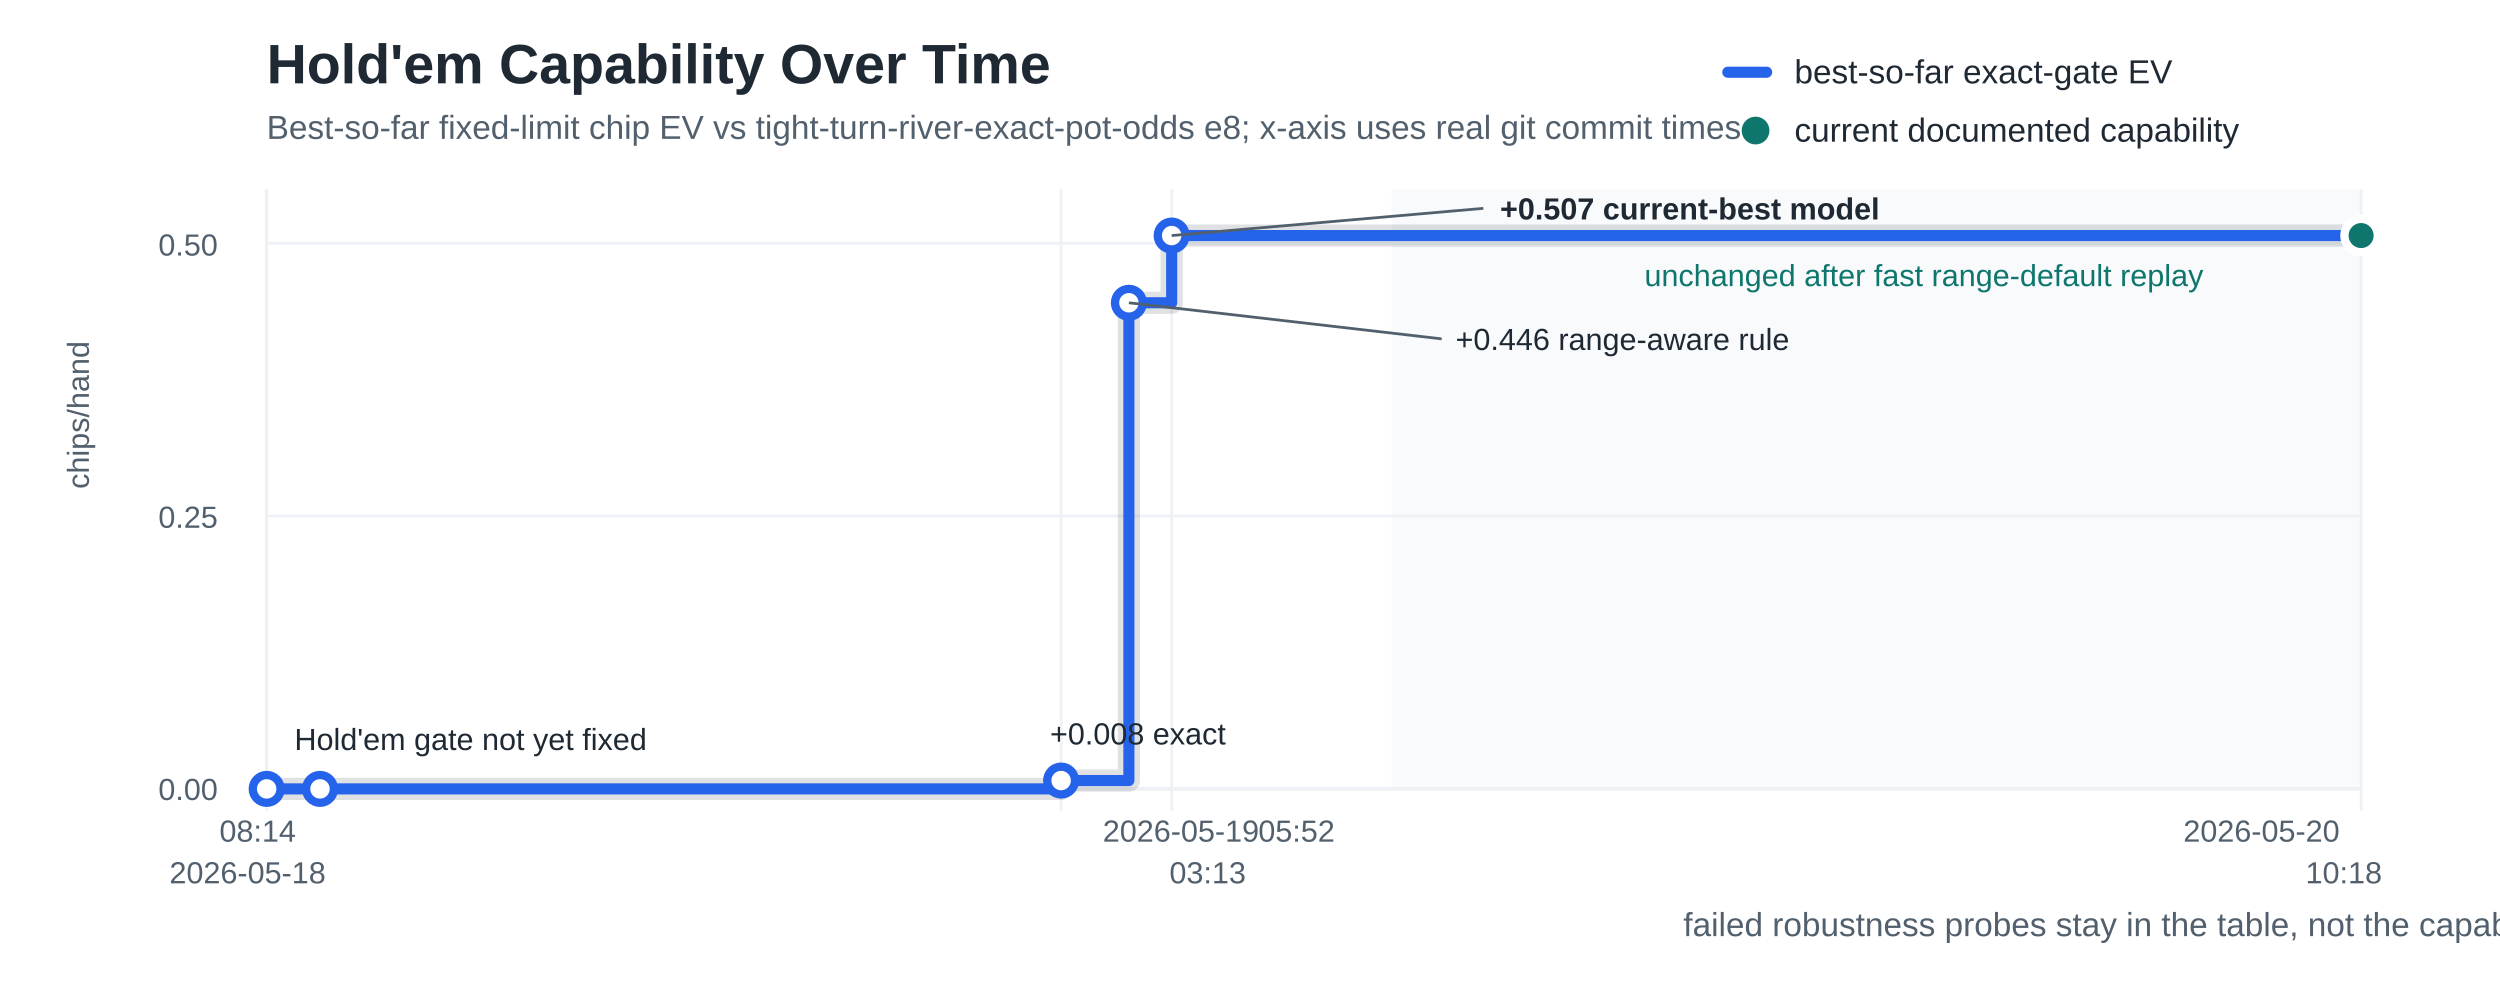
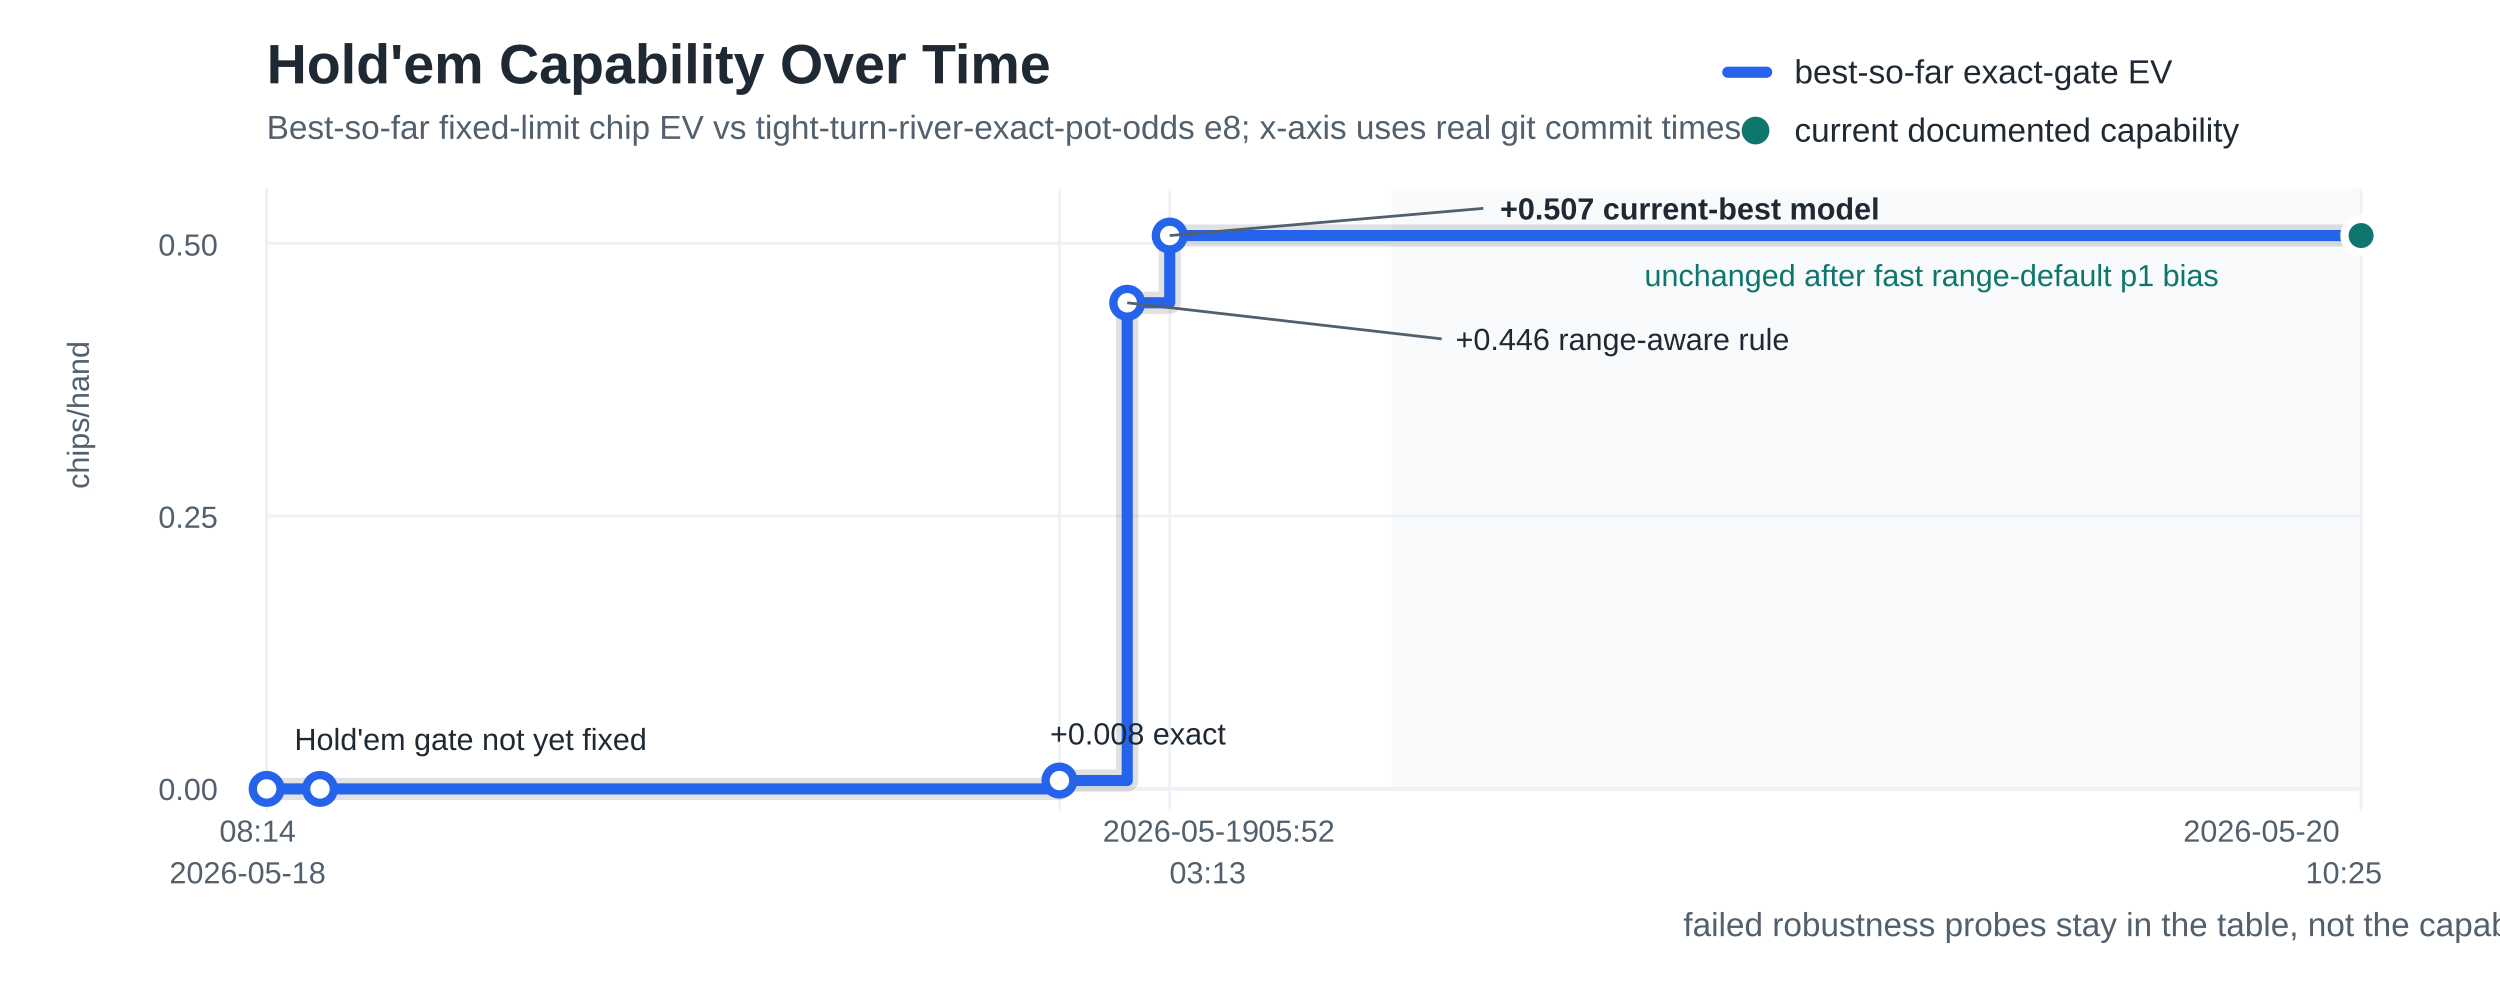
<svg xmlns="http://www.w3.org/2000/svg" width="900" height="360" viewBox="0 0 900 360" role="img" aria-labelledby="title desc">
  <rect width="900" height="360" fill="#ffffff" />
  <rect x="501" y="68" width="349" height="216" fill="#f8fafc" />
  <text x="96" y="30" font-family="Arial, Helvetica, sans-serif" font-size="20" font-weight="700" fill="#1f2933">Hold'em Capability Over Time</text>
  <text x="96" y="50" font-family="Arial, Helvetica, sans-serif" font-size="12" fill="#52606d">Best-so-far fixed-limit chip EV vs tight-turn-river-exact-pot-odds e8; x-axis uses real git commit times</text>
  <g stroke="#d9e2ec" stroke-width="1">
    <line x1="96" y1="284" x2="850" y2="284" />
    <line x1="96" y1="68" x2="96" y2="284" />
  </g>
  <g font-family="Arial, Helvetica, sans-serif" font-size="11" fill="#52606d">
    <line x1="96" y1="284.0" x2="850" y2="284.0" stroke="#eef2f6" stroke-width="1" />
    <text x="57" y="288">0.00</text>
    <line x1="96" y1="185.8" x2="850" y2="185.8" stroke="#eef2f6" stroke-width="1" />
    <text x="57" y="190">0.25</text>
    <line x1="96" y1="87.6" x2="850" y2="87.6" stroke="#eef2f6" stroke-width="1" />
    <text x="57" y="92">0.50</text>
    <text x="32" y="176" transform="rotate(-90 32 176)">chips/hand</text>
  </g>
  <g stroke="#eef2f6" stroke-width="1">
    <line x1="96.0" y1="68" x2="96.0" y2="292" />
-     <line x1="382.0" y1="68" x2="382.0" y2="292" />
-     <line x1="421.8" y1="68" x2="421.8" y2="292" />
+     <line x1="381.4" y1="68" x2="381.4" y2="292" />
+     <line x1="421.1" y1="68" x2="421.1" y2="292" />
    <line x1="850.0" y1="68" x2="850.0" y2="292" />
  </g>
-   <path d="M 96.0 284.0 L 115.2 284.0 L 115.2 284.0 L 382.0 284.0 L 382.0 281.0 L 406.4 281.0 L 406.4 109.0 L 421.8 109.0 L 421.8 84.8 L 850.0 84.8 L 850.0 84.8" fill="none" stroke="#1f2933" stroke-opacity="0.14" stroke-width="8" stroke-linecap="round" stroke-linejoin="round" />
-   <path d="M 96.0 284.0 L 115.2 284.0 L 115.2 284.0 L 382.0 284.0 L 382.0 281.0 L 406.4 281.0 L 406.4 109.0 L 421.8 109.0 L 421.8 84.8 L 850.0 84.8 L 850.0 84.8" fill="none" stroke="#2563eb" stroke-width="4" stroke-linecap="round" stroke-linejoin="round" />
+   <path d="M 96.0 284.0 L 115.2 284.0 L 115.2 284.0 L 381.4 284.0 L 381.4 281.0 L 405.8 281.0 L 405.8 109.0 L 421.1 109.0 L 421.1 84.8 L 850.0 84.8 L 850.0 84.8" fill="none" stroke="#1f2933" stroke-opacity="0.14" stroke-width="8" stroke-linecap="round" stroke-linejoin="round" />
+   <path d="M 96.0 284.0 L 115.2 284.0 L 115.2 284.0 L 381.4 284.0 L 381.4 281.0 L 405.8 281.0 L 405.8 109.0 L 421.1 109.0 L 421.1 84.8 L 850.0 84.8 L 850.0 84.8" fill="none" stroke="#2563eb" stroke-width="4" stroke-linecap="round" stroke-linejoin="round" />
  <g fill="#ffffff" stroke="#2563eb" stroke-width="3">
    <circle cx="96.0" cy="284.0" r="5" />
    <circle cx="115.2" cy="284.0" r="5" />
-     <circle cx="382.0" cy="281.0" r="5" />
-     <circle cx="406.4" cy="109.0" r="5" />
-     <circle cx="421.8" cy="84.8" r="5" />
+     <circle cx="381.4" cy="281.0" r="5" />
+     <circle cx="405.8" cy="109.0" r="5" />
+     <circle cx="421.1" cy="84.8" r="5" />
  </g>
  <circle cx="850.0" cy="84.8" r="6" fill="#0f766e" stroke="#ffffff" stroke-width="3" />
  <g font-family="Arial, Helvetica, sans-serif" font-size="11" fill="#1f2933">
    <text x="106" y="270">Hold'em gate not yet fixed</text>
    <text x="378" y="268">+0.008 exact</text>
-     <line x1="406.4" y1="109.0" x2="519" y2="122" stroke="#52606d" stroke-width="1" />
+     <line x1="405.8" y1="109.0" x2="519" y2="122" stroke="#52606d" stroke-width="1" />
    <text x="524" y="126">+0.446 range-aware rule</text>
-     <line x1="421.8" y1="84.8" x2="534" y2="75" stroke="#52606d" stroke-width="1" />
+     <line x1="421.1" y1="84.8" x2="534" y2="75" stroke="#52606d" stroke-width="1" />
    <text x="540" y="79" font-weight="700">+0.507 current-best model</text>
-     <text x="592" y="103" fill="#0f766e">unchanged after fast range-default replay</text>
+     <text x="592" y="103" fill="#0f766e">unchanged after fast range-default p1 bias</text>
  </g>
  <g font-family="Arial, Helvetica, sans-serif" font-size="11" fill="#52606d">
    <text x="61" y="318">2026-05-18</text>
    <text x="79" y="303">08:14</text>
    <text x="397" y="303">2026-05-19</text>
    <text x="421" y="318">03:13</text>
    <text x="453" y="303">05:52</text>
    <text x="786" y="303">2026-05-20</text>
-     <text x="830" y="318">10:18</text>
+     <text x="830" y="318">10:25</text>
  </g>
  <g font-family="Arial, Helvetica, sans-serif" font-size="12" fill="#1f2933">
    <rect x="620" y="24" width="18" height="4" fill="#2563eb" rx="2" />
    <text x="646" y="30">best-so-far exact-gate EV</text>
    <circle cx="632" cy="47" r="5" fill="#0f766e" />
    <text x="646" y="51">current documented capability</text>
    <text x="606" y="337" fill="#52606d">failed robustness probes stay in the table, not the capability line</text>
  </g>
</svg>
